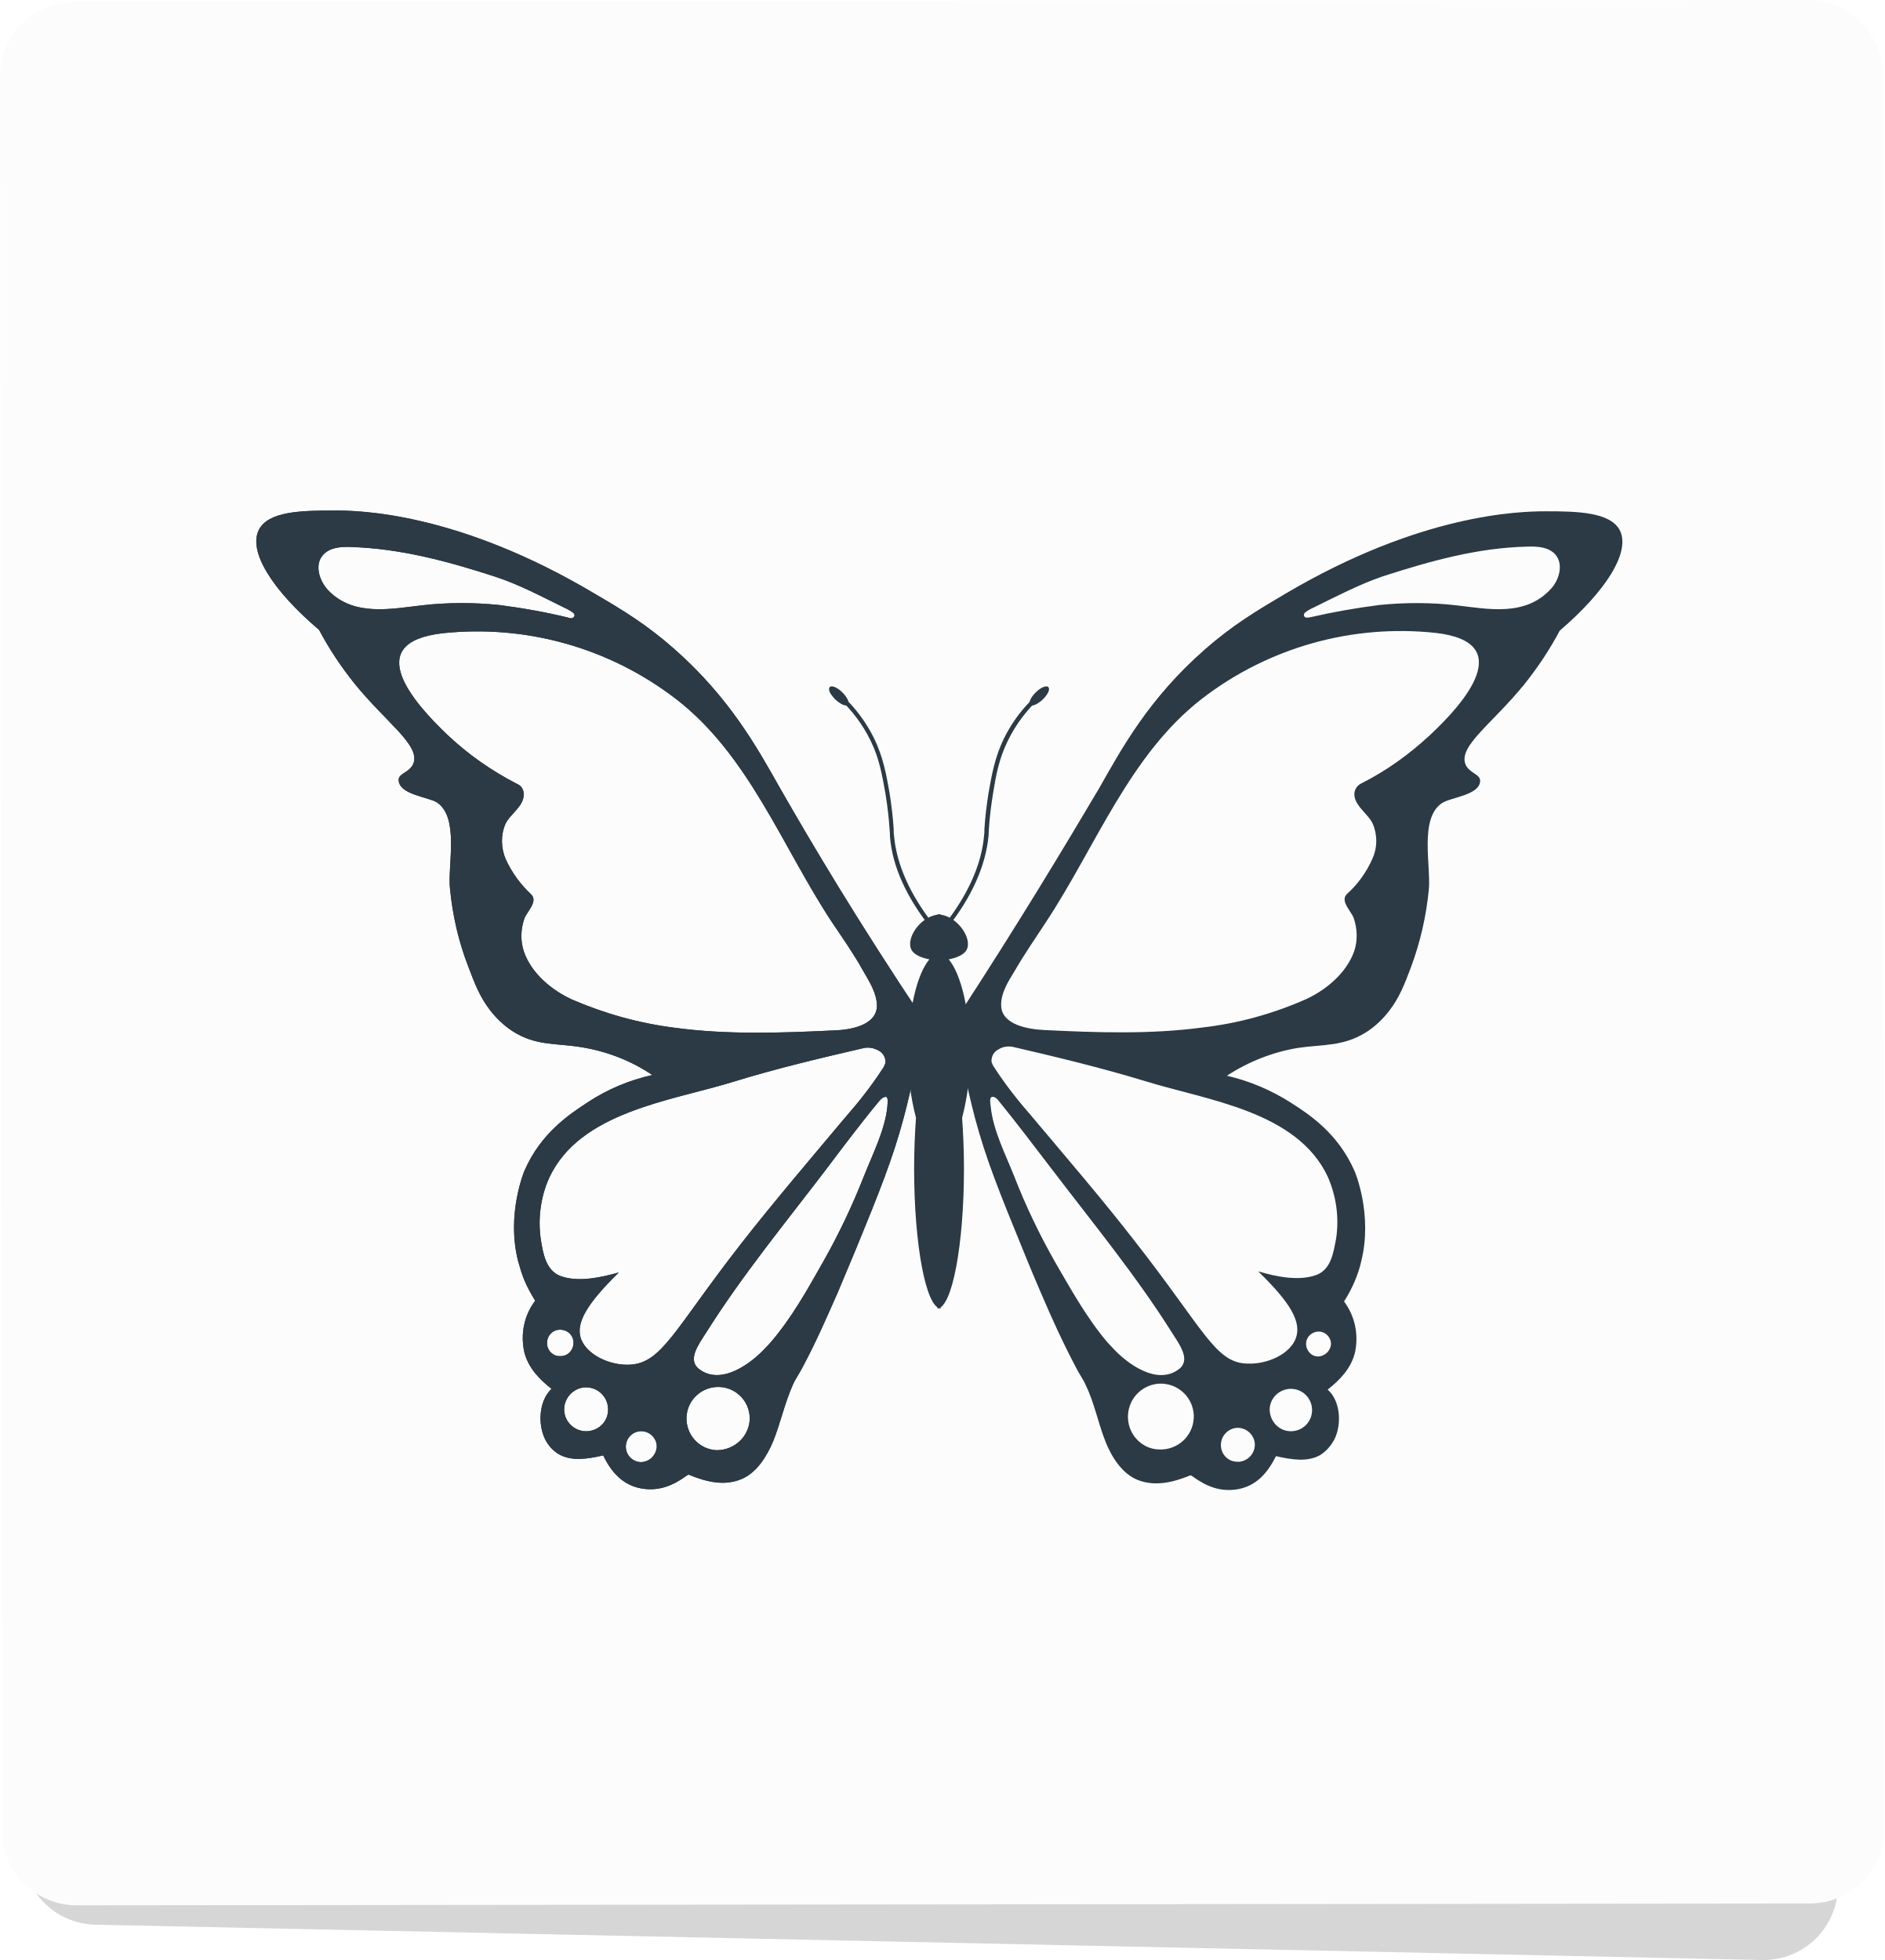
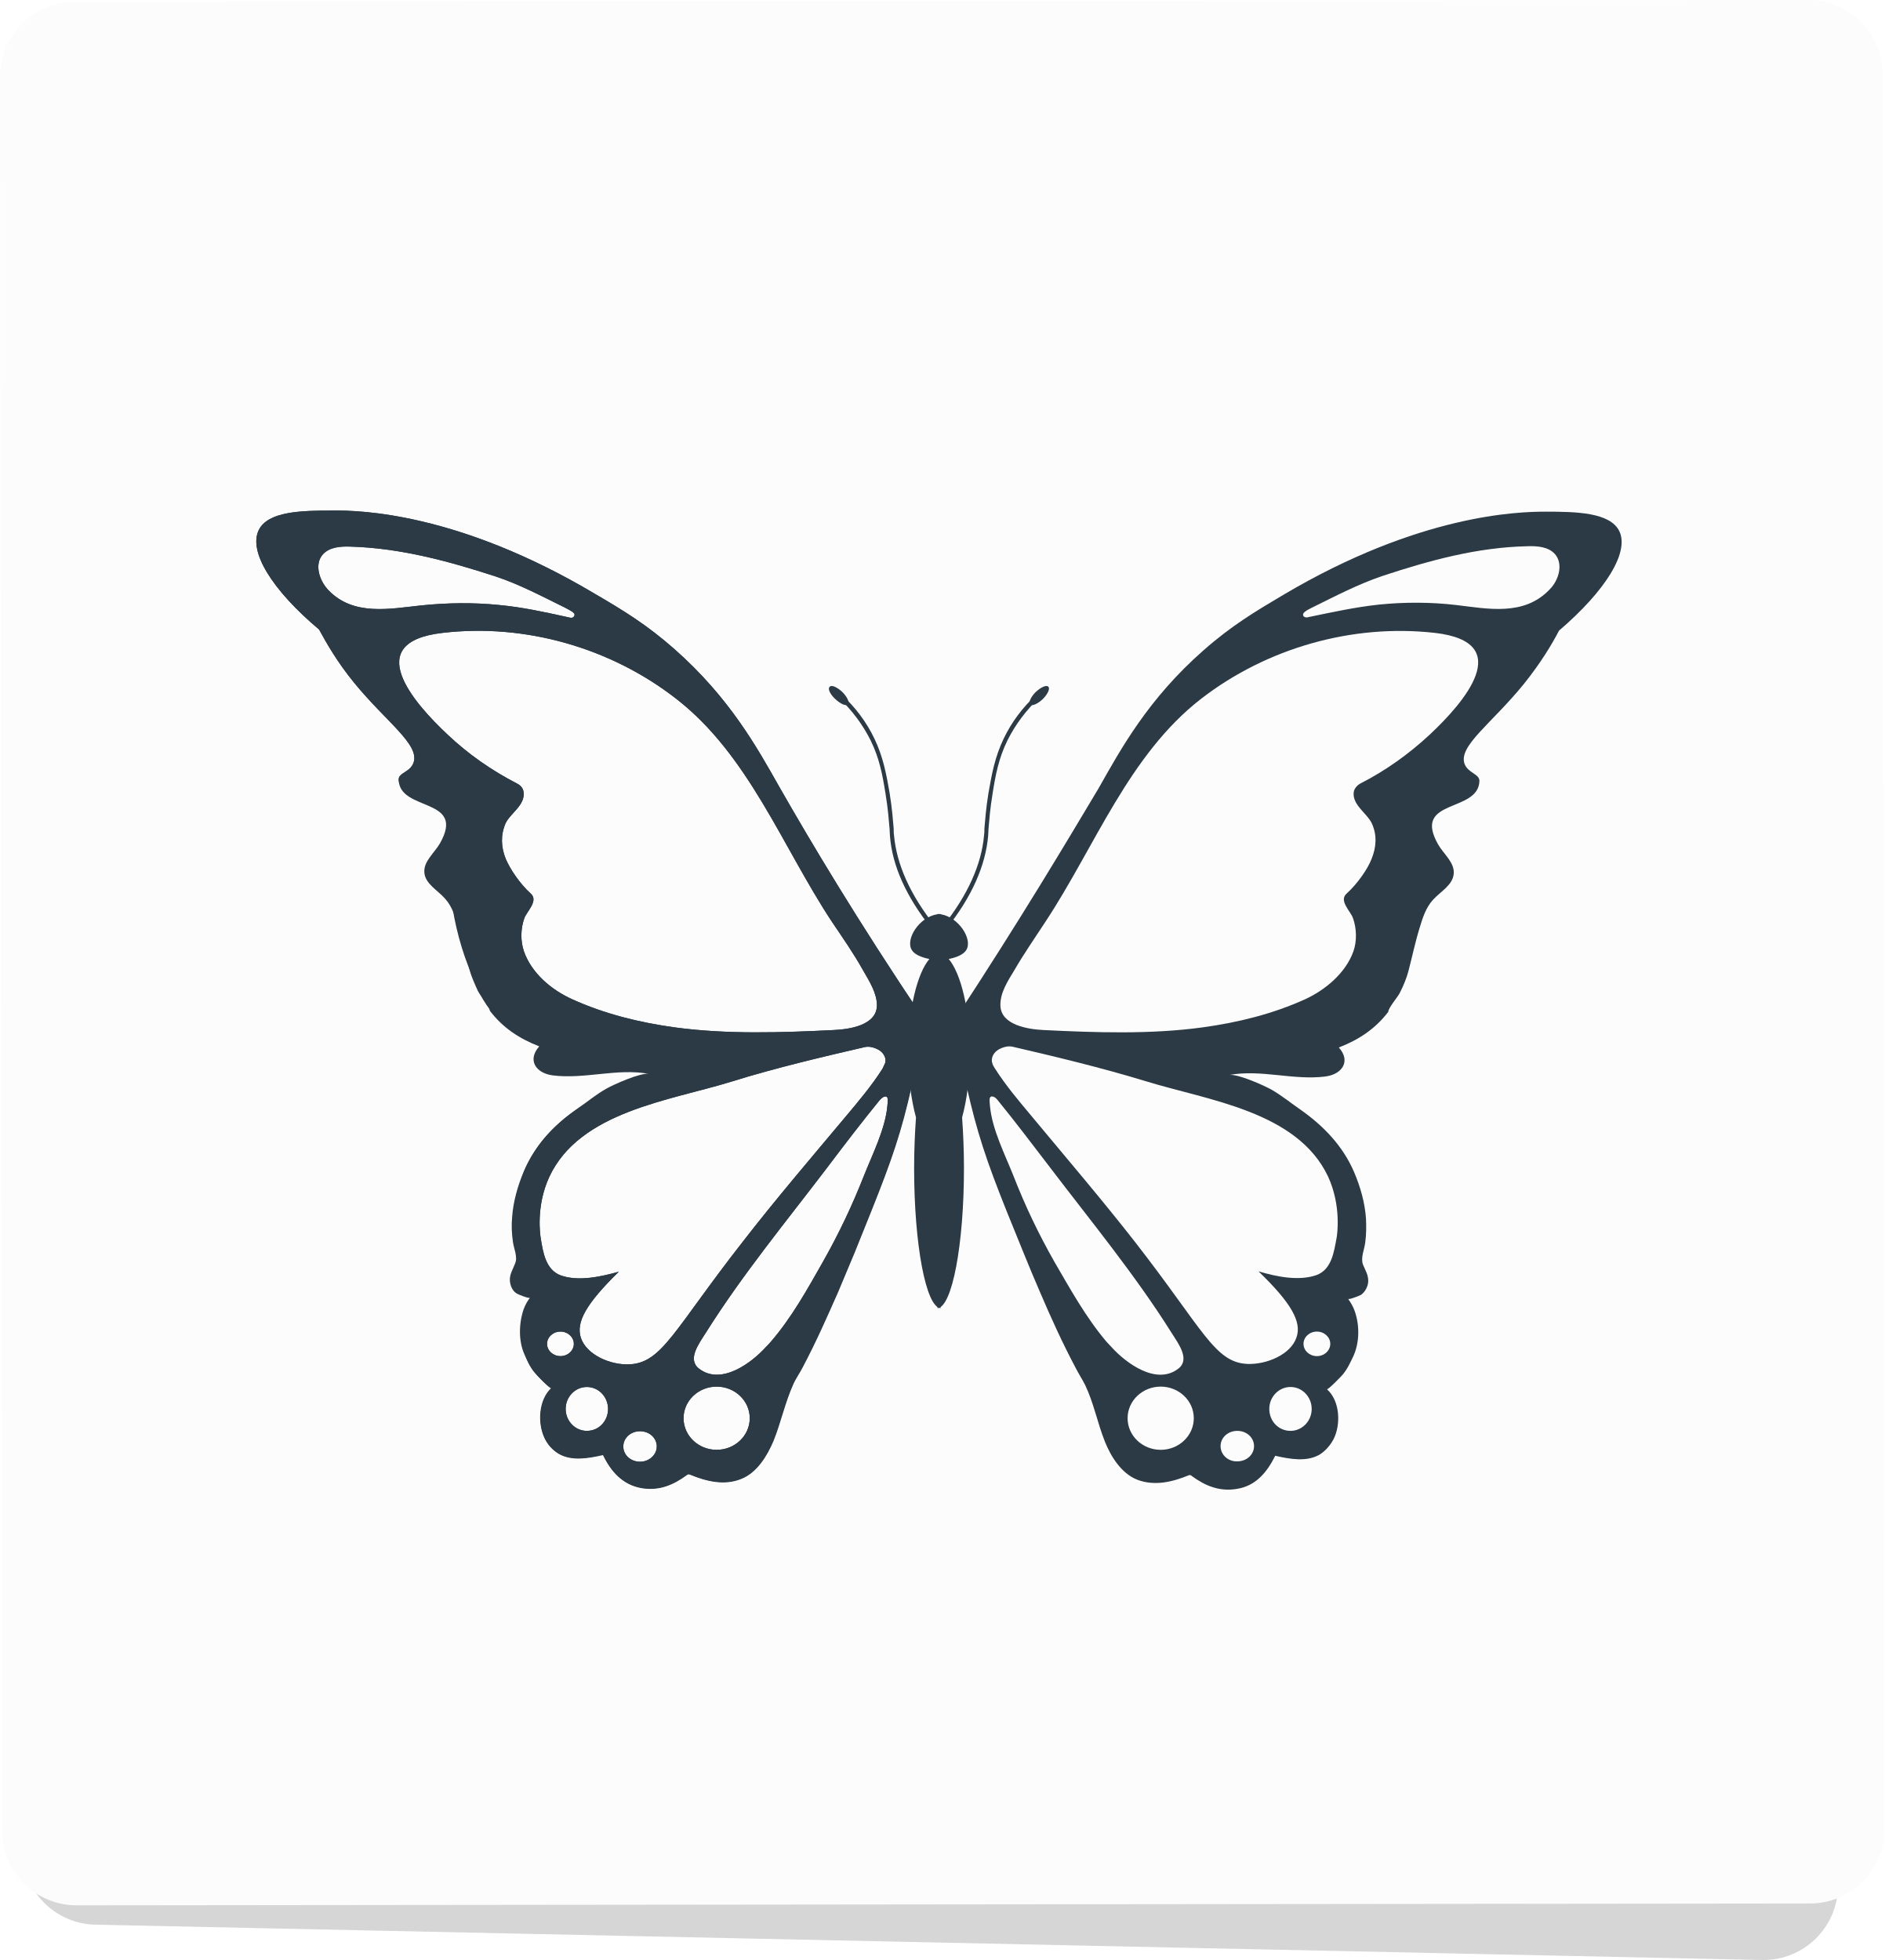
<svg xmlns="http://www.w3.org/2000/svg" version="1.1" id="Layer_1" x="0px" y="0px" viewBox="0 0 506.8 527.1" style="enable-background:new 0 0 506.8 527.1;" xml:space="preserve">
  <style type="text/css">
	.st0{fill:#D6D6D6;}
	.st1{fill:#FCFCFC;}
	.st2{fill:#2B3A45;}
</style>
-   <g id="Layer_2_00000046298401921342813910000012631100359573473419_">
-     <g id="Layer_1-2">
-       <path class="st0" d="M12.8,7.5c0.4,2.6-0.3,5.4-2.3,7.2c-3.6,3.2-6.8,6.8-10.3,10.1l5.9,473.1c0.1,10.8,8.8,19.5,19.6,19.7    l448.1,9.5c0.1,0,0.1,0,0.2,0c11,0.1,20.1-8.7,20.2-19.8l5.2-500.4L12.8,7.5z" />
-       <path class="st1" d="M20,0.5L486.2,0c11,0,20,8.9,20,20l0.5,471.9c0,11-8.9,20-20,20l-466.1,0.5c-11,0-20-8.9-20-20L0,20.5    C0,9.5,9,0.5,20,0.5z" />
-       <path class="st2" d="M244.9,255c0.6,1.8,3,2.6,5,3c-3.3,3.9-5.7,13.7-5.7,25.1c-0.1,5.9,0.6,11.8,2.1,17.5    c-0.3,4.2-0.5,8.9-0.5,13.7c0,20.6,3.2,37.3,7.1,37.6l3-61.8l-3-44.2C247.9,246,243.8,251.8,244.9,255z" />
-       <path class="st2" d="M250.4,249.7l0.9-0.7c-6.5-8.2-10.2-16.4-10.9-24.2c-0.1-0.6-0.1-1.2-0.1-1.9c-0.2-3.2-0.6-6.4-1.1-9.6    c-0.9-5.1-1.7-9.6-4.1-14.6c-2.2-4.5-5.2-8.5-8.8-11.8l-0.8,0.8c3.6,3.3,6.5,7.2,8.6,11.5c2.4,4.9,3.1,9.3,4,14.3    c0.5,3.1,0.9,6.3,1.1,9.5c0.1,0.7,0.1,1.4,0.1,1.9C239.9,232.9,243.7,241.3,250.4,249.7z" />
-       <path class="st2" d="M224.6,188.1c1.4,1.3,2.9,2,3.4,1.4s-0.2-2-1.5-3.3s-2.9-2-3.4-1.4S223.2,186.7,224.6,188.1z" />
-       <path class="st2" d="M209.6,211.7c-6.1-10.8-13.4-24-28.2-37.1c-7.6-6.7-13.9-10.5-21.6-15c-36.5-21.7-63-22.4-70.4-22.3    c-8.3,0-17.3,0.2-19.8,5.2c-2.9,5.8,3.6,16.2,16.2,26.9c2.7,5.1,5.9,9.9,9.5,14.4c8.6,10.6,17.6,16.5,15.9,21.4    c-0.9,2.6-4.1,2.7-4,4.6c0.1,3.9,7.9,4.5,10.3,6c6.1,4.1,2.8,17,3.5,23.2c0.7,7.2,2.3,14.2,4.9,20.9c1.7,4.5,3.1,8.2,5.9,11.8    c1.7,2.2,3.7,4.1,6,5.6c6.2,4,11.6,3.2,18.4,4.3c6.9,1.1,13.4,3.6,19.2,7.5c-6.2,1.4-12,3.8-17.3,7.3c-4.9,3.2-12.7,8.3-17.1,18.5    c0,0-4.9,11.6-1.7,24.2c0.5,1.8,1,3.5,1.7,5.2c0.8,1.9,1.8,3.7,2.9,5.5c-3,4-4,9-2.9,13.9c1.1,4.2,4,7.2,7.3,9.8    c-3.4,3.2-3.7,9.4-1.8,13.4c0.8,1.7,2.1,3.2,3.8,4.2c3.5,2,7.9,1.2,11.9,0.3c2.1,4.4,5.2,8,10.3,8.9c4.7,0.8,8.5-0.8,12.2-3.5    c0.1-0.1,0.3-0.2,0.4-0.2c0.2,0,0.3,0,0.4,0.1c4.4,1.8,9.2,3,13.8,1.1c4.2-1.7,6.9-6.2,8.6-10.2c2-5,3.1-10.3,5.3-15.2    c0.7-1.6,1.8-3.1,2.6-4.7c3.5-6.5,6.5-13.4,9.5-20.2c1.5-3.5,2.9-7,4.4-10.5c7-17,10.4-25.6,13.3-36.4c2.3-8.7,4.1-17.6,5.2-26.6    C230.3,247.2,218,226.4,209.6,211.7z M88.2,158.7c-2.4-2.6-3.7-6.9-1.3-9.5c1.8-2,4.8-2.2,7.4-2.1c13.4,0.4,26.3,3.9,38.9,8    c6.4,2.1,12.6,5.4,18.7,8.4c0.7,0.3,1.4,0.7,2.1,1.2c0.3,0.2,0.4,0.4,0.5,0.7c0,0.4-0.3,0.7-0.6,0.8c-0.4,0.1-0.7,0.1-1.1-0.1    c-6.1-1.5-12.4-2.6-18.6-3.4c-6.9-0.7-13.9-0.7-20.8,0.1C104.8,163.8,95,165.8,88.2,158.7z M153.8,268.8    c-5.4-2.5-10.8-6.9-12.9-12.8c-1-2.9-0.9-6.1,0.1-9c0.6-1.7,3.8-4.6,1.8-6.5c-2.9-2.7-5.2-5.9-6.8-9.4c-1.3-3-1.4-6.5-0.1-9.5    c1.2-2.7,5.3-4.9,4.9-8.4c-0.1-1.1-0.8-2-1.8-2.4c-6.8-3.5-13.1-7.9-18.6-13.1c-9.2-8.7-23.4-24.9-1.4-27.4    c22.4-2.4,44.9,3.9,62.8,17.7c19.6,15.1,28.5,39.7,41.9,60c2.9,4.3,5.9,8.6,8.4,13.1c1.6,2.8,3.7,6,3.7,9.4    c-0.1,5.4-7.5,6.5-11.5,6.6c-14.1,0.7-28.8,1.2-42.8-0.7C171.9,275.2,162.6,272.6,153.8,268.8z M147.1,361.4    c-0.1-2,1.3-3.7,3.3-3.8c2-0.1,3.7,1.3,3.8,3.3c0.1,2-1.3,3.7-3.3,3.8c-0.1,0-0.2,0-0.3,0C148.8,364.8,147.2,363.3,147.1,361.4z     M157.8,384.9c-3.3,0.1-6-2.5-6.1-5.7s2.5-6,5.7-6.1c3.3-0.1,6,2.5,6.1,5.7c0,0.1,0,0.1,0,0.2C163.6,382.2,161,384.8,157.8,384.9    C157.8,384.9,157.8,384.9,157.8,384.9L157.8,384.9z M172.1,393.2c-2.3-0.2-4-2.2-3.8-4.5s2.2-4,4.5-3.8c2.1,0.2,3.8,2,3.8,4.1    C176.5,391.4,174.5,393.3,172.1,393.2z M169.4,367c-5.3,0.3-11.6-2.6-13.2-7c-1.4-4.1,1.4-9.2,10.2-17.8c-4.7,1.3-10.8,2.7-15.6,1    c-4.1-1.5-4.8-6.3-5.4-10c-0.8-5.6,0-11.4,2.3-16.5c8.2-17.6,32.4-20.6,48.9-25.6c12.2-3.8,25.1-6.8,35.9-9.3    c1.3-0.2,2.6,0.1,3.7,0.7c1.2,0.6,1.9,1.8,1.9,3.1c0,0.2-0.1,0.3-0.1,0.5c-0.2,0.5-0.4,1-0.8,1.5c-3,4.6-6.4,8.9-10,13    c-9.3,11.1-18.8,22.2-27.8,33.7C181.3,357.5,178.1,366.5,169.4,367z M192.7,390c-4.7-0.2-8.3-4.2-8.1-8.9c0.2-4.7,4.2-8.3,8.9-8.1    c4.5,0.2,8.1,3.9,8.1,8.5C201.5,386.3,197.5,390,192.7,390L192.7,390z M238.6,297.6c-0.6,6.2-4,12.9-6.3,18.7    c-3.1,7.9-6.8,15.7-11,23.1c-4.2,7.4-8.4,15-14,21.5c-0.4,0.5-0.9,1-1.4,1.5c-3.9,4.3-12,10.3-17.9,5.8c-3.3-2.5-0.1-6.7,1.8-9.7    c9.8-15.6,21.6-29.9,32.7-44.5c4.6-6.1,9.1-12.1,14-18c0.7-0.8,1.3-1.1,1.8-1S238.7,296.4,238.6,297.6L238.6,297.6z" />
-       <path class="st2" d="M260.1,255c-0.6,1.8-3,2.6-5,3c3.3,3.9,5.7,13.7,5.7,25.1c0.1,5.9-0.6,11.8-2.1,17.5    c0.3,4.2,0.5,8.9,0.5,13.7c0,20.6-3.2,37.3-7.1,37.6l-3-61.8l3-44.2C257,246,261.2,251.8,260.1,255z" />
-       <path class="st2" d="M254.6,249.7l-0.9-0.7c6.5-8.2,10.2-16.4,10.9-24.2c0.1-0.6,0.1-1.2,0.1-1.9c0.2-3.2,0.6-6.4,1.1-9.6    c0.9-5.1,1.7-9.6,4.1-14.6c2.2-4.5,5.2-8.5,8.9-11.8l0.8,0.8c-3.6,3.3-6.5,7.2-8.6,11.5c-2.4,4.9-3.2,9.3-4,14.3    c-0.5,3.1-0.9,6.3-1.1,9.5c0,0.7-0.1,1.4-0.1,1.9C265,232.9,261.3,241.3,254.6,249.7z" />
-       <path class="st2" d="M280.4,188.1c-1.4,1.3-2.9,2-3.4,1.4s0.2-2,1.5-3.3s2.9-2,3.4-1.4S281.8,186.7,280.4,188.1z" />
-       <path class="st2" d="M257,274.2c1.1,9,2.9,17.8,5.2,26.6c2.9,10.8,6.3,19.3,13.3,36.4c1.4,3.5,2.9,7,4.4,10.5    c2.9,6.8,6,13.6,9.5,20.2c0.8,1.6,1.9,3.1,2.6,4.7c2.3,4.8,3.3,10.2,5.3,15.2c1.6,4,4.4,8.5,8.6,10.2c4.6,1.8,9.4,0.7,13.8-1.1    c0.1-0.1,0.3-0.1,0.5-0.1c0.2,0,0.3,0.1,0.4,0.2c3.7,2.7,7.5,4.3,12.2,3.5c5.1-0.9,8.1-4.5,10.3-8.9c4,0.9,8.4,1.7,11.9-0.3    c1.6-1,2.9-2.5,3.8-4.2c2-4,1.7-10.3-1.8-13.4c3.3-2.6,6.2-5.6,7.3-9.8c1.1-4.8,0.1-9.9-2.9-13.9c1.1-1.7,2.1-3.6,2.9-5.5    c0.7-1.7,1.3-3.4,1.7-5.2c3.2-12.7-1.7-24.2-1.7-24.2c-4.4-10.2-12.1-15.3-17.1-18.5c-5.3-3.4-11.2-5.9-17.3-7.3    c5.8-3.8,12.4-6.4,19.2-7.5c6.8-1,12.1-0.3,18.4-4.3c2.3-1.5,4.3-3.4,6-5.6c2.8-3.6,4.2-7.3,5.9-11.8c2.5-6.7,4.1-13.7,4.8-20.9    c0.6-6.3-2.6-19.1,3.5-23.2c2.3-1.6,10.2-2.1,10.3-6c0-1.9-3.1-2.1-4-4.6c-1.7-4.9,7.3-10.8,15.9-21.4c3.6-4.5,6.8-9.3,9.5-14.4    c12.5-10.7,19-21.1,16.2-26.9c-2.5-5-11.5-5.2-19.8-5.2c-7.5,0-33.9,0.7-70.4,22.3c-7.6,4.5-14,8.3-21.6,15    c-14.8,13-22.1,26.3-28.2,37.1C287,226.4,274.6,247.2,257,274.2z M391.7,162.8c-6.9-0.8-13.9-0.8-20.8-0.1    c-6.3,0.8-12.5,1.9-18.6,3.3c-0.4,0.1-0.7,0.1-1.1,0.1c-0.4-0.1-0.6-0.4-0.6-0.8c0.1-0.3,0.2-0.5,0.5-0.7c0.7-0.5,1.4-0.9,2.1-1.2    c6.1-3,12.2-6.2,18.6-8.4c12.7-4.1,25.5-7.7,38.9-8c2.7-0.1,5.7,0.1,7.5,2.1c2.3,2.6,1.1,7-1.4,9.5    C410,165.8,400.2,163.8,391.7,162.8z M323.5,276.3c-14,1.9-28.7,1.4-42.8,0.7c-4-0.2-11.4-1.3-11.5-6.6c-0.1-3.4,2-6.6,3.7-9.4    c2.6-4.5,5.6-8.8,8.4-13.1c13.4-20.3,22.4-44.9,41.9-60c17.9-13.8,40.4-20.1,62.8-17.7c22,2.5,7.8,18.8-1.4,27.4    c-5.6,5.2-11.8,9.7-18.6,13.1c-1,0.5-1.6,1.4-1.8,2.4c-0.4,3.4,3.7,5.7,4.9,8.4c1.3,3,1.3,6.5-0.1,9.5c-1.6,3.6-3.9,6.8-6.8,9.4    c-2,1.9,1.2,4.7,1.8,6.5c1,2.9,1.1,6.1,0.1,9c-2.1,5.8-7.5,10.3-12.9,12.8C342.4,272.6,333,275.2,323.5,276.3z M354.3,364.8    c-1.8-0.1-3.2-1.7-3.1-3.6c0.1-1.8,1.7-3.2,3.6-3.1c1.7,0.1,3.1,1.6,3.1,3.3C357.8,363.3,356.2,364.8,354.3,364.8z M341.4,379    c0.1-3.2,2.8-5.6,5.9-5.5c3.2,0.1,5.6,2.8,5.5,5.9c-0.1,3.1-2.6,5.5-5.7,5.5C343.9,384.9,341.4,382.2,341.4,379    C341.4,379,341.4,379,341.4,379z M328.3,389c-0.2-2.5,1.6-4.7,4.1-5c2.5-0.2,4.7,1.6,5,4.1c0.2,2.5-1.6,4.7-4.1,5    c-0.1,0-0.3,0-0.4,0C330.5,393.2,328.5,391.4,328.3,389z M305.3,334c-8.9-11.5-18.4-22.5-27.8-33.7c-3.6-4.1-7-8.4-10-13    c-0.3-0.4-0.6-0.9-0.8-1.5c-0.1-0.2-0.1-0.3-0.1-0.5c0-1.3,0.7-2.5,1.9-3.1c1.1-0.7,2.4-0.9,3.7-0.7c10.8,2.5,23.8,5.6,35.9,9.3    c16.5,5.1,40.6,8,48.9,25.6c2.3,5.2,3.1,10.9,2.3,16.5c-0.7,3.7-1.3,8.5-5.4,10c-4.8,1.7-10.9,0.4-15.6-1    c8.8,8.5,11.6,13.6,10.2,17.8c-1.5,4.5-7.9,7.3-13.2,7C326.8,366.5,323.7,357.5,305.3,334L305.3,334z M303.3,381.4    c-0.2-4.9,3.5-9,8.4-9.3c4.9-0.2,9,3.5,9.3,8.4c0.2,4.9-3.5,9-8.4,9.3c-0.1,0-0.3,0-0.4,0C307.5,390,303.5,386.2,303.3,381.4    L303.3,381.4z M266.7,295c0.5-0.1,1.1,0.1,1.8,1c4.8,5.9,9.4,12,14,18c11.1,14.6,22.9,28.9,32.7,44.5c1.9,3,5.1,7.2,1.8,9.7    c-5.9,4.5-14-1.5-17.9-5.8c-0.5-0.5-0.9-1-1.4-1.5c-5.5-6.5-9.7-14.1-14-21.5c-4.2-7.4-7.9-15.1-11-23.1    c-2.3-5.8-5.7-12.4-6.3-18.7C266.2,296.4,266.1,295.1,266.7,295z" />
-       <path class="st2" d="M209.6,211.7c-6.1-10.8-13.4-24-28.2-37.1c-7.6-6.7-13.9-10.5-21.6-15c-36.5-21.7-63-22.4-70.4-22.3    c-8.3,0-17.3,0.2-19.8,5.2c-2.9,5.8,3.6,16.2,16.2,26.9c2.7,5.1,5.9,9.9,9.5,14.4c8.6,10.6,17.6,16.5,15.9,21.4    c-0.9,2.6-4.1,2.7-4,4.6c0.1,3.9,7.9,4.5,10.3,6c6.1,4.1,2.8,17,3.5,23.2c0.7,7.2,2.3,14.2,4.9,20.9c1.7,4.5,3.1,8.2,5.9,11.8    c1.7,2.2,3.7,4.1,6,5.6c6.2,4,11.6,3.2,18.4,4.3c6.9,1.1,13.4,3.6,19.2,7.5c-6.2,1.4-12,3.8-17.3,7.3c-4.9,3.2-12.7,8.3-17.1,18.5    c0,0-4.9,11.6-1.7,24.2c0.5,1.8,1,3.5,1.7,5.2c0.8,1.9,1.8,3.7,2.9,5.5c-3,4-4,9-2.9,13.9c1.1,4.2,4,7.2,7.3,9.8    c-3.4,3.2-3.7,9.4-1.8,13.4c0.8,1.7,2.1,3.2,3.8,4.2c3.5,2,7.9,1.2,11.9,0.3c2.1,4.4,5.2,8,10.3,8.9c4.7,0.8,8.5-0.8,12.2-3.5    c0.1-0.1,0.3-0.2,0.4-0.2c0.2,0,0.3,0,0.4,0.1c4.4,1.8,9.2,3,13.8,1.1c4.2-1.7,6.9-6.2,8.6-10.2c2-5,3.1-10.3,5.3-15.2    c0.7-1.6,1.8-3.1,2.6-4.7c3.5-6.5,6.5-13.4,9.5-20.2c1.5-3.5,2.9-7,4.4-10.5c7-17,10.4-25.6,13.3-36.4c2.3-8.7,4.1-17.6,5.2-26.6    C230.3,247.2,218,226.4,209.6,211.7z M88.2,158.7c-2.4-2.6-3.7-6.9-1.3-9.5c1.8-2,4.8-2.2,7.4-2.1c13.4,0.4,26.3,3.9,38.9,8    c6.4,2.1,12.6,5.4,18.7,8.4c0.7,0.3,1.4,0.7,2.1,1.2c0.3,0.2,0.4,0.4,0.5,0.7c0,0.4-0.3,0.7-0.6,0.8c-0.4,0.1-0.7,0.1-1.1-0.1    c-6.1-1.5-12.4-2.6-18.6-3.4c-6.9-0.7-13.9-0.7-20.8,0.1C104.8,163.8,95,165.8,88.2,158.7z M153.8,268.8    c-5.4-2.5-10.8-6.9-12.9-12.8c-1-2.9-0.9-6.1,0.1-9c0.6-1.7,3.8-4.6,1.8-6.5c-2.9-2.7-5.2-5.9-6.8-9.4c-1.3-3-1.4-6.5-0.1-9.5    c1.2-2.7,5.3-4.9,4.9-8.4c-0.1-1.1-0.8-2-1.8-2.4c-6.8-3.5-13.1-7.9-18.6-13.1c-9.2-8.7-23.4-24.9-1.4-27.4    c22.4-2.4,44.9,3.9,62.8,17.7c19.6,15.1,28.5,39.7,41.9,60c2.9,4.3,5.9,8.6,8.4,13.1c1.6,2.8,3.7,6,3.7,9.4    c-0.1,5.4-7.5,6.5-11.5,6.6c-14.1,0.7-28.8,1.2-42.8-0.7C171.9,275.2,162.6,272.6,153.8,268.8z M147.1,361.4    c-0.1-2,1.3-3.7,3.3-3.8c2-0.1,3.7,1.3,3.8,3.3c0.1,2-1.3,3.7-3.3,3.8c-0.1,0-0.2,0-0.3,0C148.8,364.8,147.2,363.3,147.1,361.4z     M157.8,384.9c-3.3,0.1-6-2.5-6.1-5.7s2.5-6,5.7-6.1c3.3-0.1,6,2.5,6.1,5.7c0,0.1,0,0.1,0,0.2C163.6,382.2,161,384.8,157.8,384.9    C157.8,384.9,157.8,384.9,157.8,384.9L157.8,384.9z M172.1,393.2c-2.3-0.2-4-2.2-3.8-4.5s2.2-4,4.5-3.8c2.1,0.2,3.8,2,3.8,4.1    C176.5,391.4,174.5,393.3,172.1,393.2z M169.4,367c-5.3,0.3-11.6-2.6-13.2-7c-1.4-4.1,1.4-9.2,10.2-17.8c-4.7,1.3-10.8,2.7-15.6,1    c-4.1-1.5-4.8-6.3-5.4-10c-0.8-5.6,0-11.4,2.3-16.5c8.2-17.6,32.4-20.6,48.9-25.6c12.2-3.8,25.1-6.8,35.9-9.3    c1.3-0.2,2.6,0.1,3.7,0.7c1.2,0.6,1.9,1.8,1.9,3.1c0,0.2-0.1,0.3-0.1,0.5c-0.2,0.5-0.4,1-0.8,1.5c-3,4.6-6.4,8.9-10,13    c-9.3,11.1-18.8,22.2-27.8,33.7C181.3,357.5,178.1,366.5,169.4,367z M192.7,390c-4.7-0.2-8.3-4.2-8.1-8.9c0.2-4.7,4.2-8.3,8.9-8.1    c4.5,0.2,8.1,3.9,8.1,8.5C201.5,386.3,197.5,390,192.7,390L192.7,390z M238.6,297.6c-0.6,6.2-4,12.9-6.3,18.7    c-3.1,7.9-6.8,15.7-11,23.1c-4.2,7.4-8.4,15-14,21.5c-0.4,0.5-0.9,1-1.4,1.5c-3.9,4.3-12,10.3-17.9,5.8c-3.3-2.5-0.1-6.7,1.8-9.7    c9.8-15.6,21.6-29.9,32.7-44.5c4.6-6.1,9.1-12.1,14-18c0.7-0.8,1.3-1.1,1.8-1S238.7,296.4,238.6,297.6L238.6,297.6z" />
+   <g id="Layer_1-2">
+     <path class="st0" d="M12.8,7.5c0.4,2.6-0.3,5.4-2.3,7.2c-3.6,3.2-6.8,6.8-10.3,10.1l5.9,473.1c0.1,10.8,8.8,19.5,19.6,19.7   l448.1,9.5c0.1,0,0.1,0,0.2,0c11,0.1,20.1-8.7,20.2-19.8l5.2-500.4L12.8,7.5z" />
+     <path class="st1" d="M20,0.5L486.2,0c11,0,20,8.9,20,20l0.5,471.9c0,11-8.9,20-20,20l-466.1,0.5c-11,0-20-8.9-20-20L0,20.5   C0,9.5,9,0.5,20,0.5z" />
+   </g>
+   <g>
+     <g>
+       <g>
+         <g>
+           <path class="st2" d="M244.9,254.9c0.6,1.8,3,2.6,5,3c-3.3,3.9-5.7,13.7-5.7,25.1c0,6.7,0.8,12.8,2.1,17.5      c-0.3,4.2-0.5,8.9-0.5,13.7c0,20.6,3.2,37.3,7.1,37.6l3-61.8l-3-44.2C247.9,245.9,243.8,251.7,244.9,254.9z" />
+         </g>
+         <g>
+           <g>
+             <path class="st2" d="M250.4,249.6l0.9-0.7c-6.5-8.2-10.2-16.4-10.9-24.2c-0.1-0.6-0.1-1.2-0.1-1.9c-0.2-2.2-0.4-5.3-1.1-9.6       c-0.9-5.1-1.7-9.6-4.1-14.6c-2.1-4.4-5.1-8.4-8.8-11.8l-0.8,0.8c3.6,3.4,6.5,7.3,8.6,11.5c2.4,4.9,3.2,9.3,4,14.3       c0.7,4.2,0.9,7.3,1.1,9.5c0,0.7,0.1,1.4,0.1,1.9C239.9,232.8,243.7,241.2,250.4,249.6z" />
+           </g>
+           <path class="st2" d="M224.6,188c1.4,1.3,2.9,2,3.4,1.4c0.5-0.5-0.2-2-1.5-3.3c-1.4-1.3-2.9-2-3.4-1.4      C222.5,185.2,223.2,186.7,224.6,188z" />
+         </g>
+       </g>
+       <path class="st2" d="M209.6,211.7c-6.1-10.8-13.4-24-28.2-37.1c-7.6-6.7-13.9-10.5-21.6-15c-36.5-21.7-63-22.4-70.4-22.3    c-8.3,0-17.3,0.2-19.8,5.2c-2.9,5.8,3.6,16.2,16.2,26.8c1.9,3.5,4.9,8.8,9.5,14.4c8.6,10.5,17.6,16.5,15.9,21.4    c-0.9,2.6-4.1,2.7-4,4.6c0.1,3.9,7.9,4.5,10.3,6c6.1,4.1,2.9,17,3.5,23.2c0.7,7.1,2.3,14.2,4.9,20.9c1.7,4.5,3.1,8.2,5.9,11.8    c1.9,2.4,3.9,4.2,6,5.6c6.2,4,11.6,3.3,18.4,4.3c4.7,0.7,11.4,2.5,19.2,7.5c-4.1,0.9-10.5,2.9-17.3,7.3    c-4.9,3.2-12.7,8.3-17.1,18.5c0,0-4.9,11.6-1.7,24.2c0.7,2.7,1.7,5.2,1.7,5.2c1,2.3,2,4.1,2.9,5.5c-0.5,0.7-4.8,6.5-2.9,13.9    c1.1,4.2,4,7.2,7.3,9.8c-3.4,3.2-3.7,9.4-1.8,13.4c0.8,1.7,2.1,3.2,3.8,4.2c3.5,2,7.9,1.2,11.9,0.3c2.1,4.4,5.2,8,10.3,8.9    c4.7,0.8,8.5-0.8,12.2-3.5c0.1-0.1,0.3-0.2,0.4-0.2c0.2,0,0.3,0,0.5,0.1c4.4,1.8,9.2,3,13.8,1.1c4.2-1.7,6.9-6.2,8.6-10.2    c2-5,3.1-10.3,5.3-15.2c0.7-1.6,1.8-3.1,2.6-4.7c3.5-6.6,6.5-13.4,9.5-20.2c1.5-3.5,2.9-7,4.4-10.5c6.9-17.1,10.4-25.6,13.3-36.4    c2.9-10.8,4.4-20.1,5.2-26.6C230.3,247.1,218,226.4,209.6,211.7z M88.2,158.6c-2.4-2.6-3.7-6.9-1.4-9.5c1.8-2,4.8-2.2,7.5-2.1    c13.4,0.4,26.3,3.9,38.9,8c6.4,2.1,12.6,5.4,18.7,8.4c0.7,0.4,1.4,0.7,2.1,1.2c0.2,0.2,0.5,0.4,0.5,0.7c0,0.4-0.3,0.7-0.6,0.8    c-0.4,0.1-0.7,0-1.1-0.1c-6.4-1.4-12.2-2.7-18.6-3.3c-6.9-0.7-13.9-0.6-20.8,0.1C104.8,163.7,95,165.8,88.2,158.6z M153.8,268.7    c-5.5-2.5-10.8-6.9-12.9-12.8c-1-2.9-0.9-6.2,0.1-9c0.6-1.7,3.8-4.6,1.8-6.5c-3.1-2.8-5.7-6.8-6.8-9.4c-1.3-3.2-1.4-6.4-0.1-9.5    c1.2-2.7,5.3-4.9,4.9-8.4c-0.1-1.1-0.8-1.9-1.8-2.4c-6.8-3.5-13.1-7.9-18.6-13.1c-9.2-8.6-23.4-24.9-1.4-27.4    c22.2-2.6,45.2,4,62.8,17.7c19.5,15.1,28.5,39.7,41.9,60c2.9,4.3,5.9,8.6,8.4,13.1c1.6,2.8,3.7,6,3.7,9.4    c-0.1,5.4-7.5,6.4-11.5,6.6c-14.1,0.7-28.8,1.2-42.8-0.7C172,275,162.6,272.7,153.8,268.7z M147.1,361.4c0-1.8,1.6-3.3,3.6-3.3    c2,0,3.6,1.5,3.6,3.3c0,1.8-1.6,3.3-3.6,3.3C148.7,364.7,147.1,363.2,147.1,361.4z M157.8,384.8c-3.2,0-5.7-2.7-5.7-5.9    c0-3.3,2.6-5.9,5.7-5.9c3.2,0,5.7,2.7,5.7,5.9C163.5,382.2,161,384.8,157.8,384.8z M172.1,393.1c-2.5,0-4.5-1.8-4.5-4.1    c0-2.3,2-4.1,4.5-4.1c2.5,0,4.5,1.8,4.5,4.1C176.6,391.2,174.6,393.1,172.1,393.1z M169.4,366.9c-5.3,0.3-11.7-2.6-13.2-7.1    c-1.4-4.2,1.4-9.2,10.2-17.8c-4.7,1.3-10.8,2.7-15.6,1c-4.1-1.5-4.8-6.3-5.4-10c-0.1-0.6-1.4-8.5,2.3-16.5    c8.2-17.6,32.4-20.5,48.9-25.6c12.2-3.8,25.1-6.8,35.9-9.3c1.2-0.3,2.6,0.1,3.7,0.7s2,1.8,1.9,3.1c0,0.2-0.1,0.3-0.1,0.5    c-0.2,0.5-0.5,1-0.7,1.5c-3,4.7-6.4,8.7-10,13c-9.3,11.1-18.8,22.2-27.7,33.7C181.3,357.5,178.1,366.4,169.4,366.9z M192.7,389.9    c-4.9,0-8.9-3.8-8.9-8.5c0-4.7,4-8.5,8.9-8.5s8.9,3.8,8.9,8.5C201.6,386.1,197.6,389.9,192.7,389.9z M238.6,297.5    c-0.6,6.2-4,12.9-6.3,18.7c-3.2,8.1-6.7,15.5-11,23.1c-4.2,7.4-8.4,15-14,21.5c-0.4,0.5-0.9,1-1.4,1.5c-3.9,4.3-12,10.3-17.9,5.8    c-3.3-2.5-0.1-6.7,1.8-9.7c9.8-15.6,21.6-29.9,32.7-44.5c4.6-6.1,9.2-12.1,14-18c0.7-0.8,1.3-1.1,1.8-1    C238.9,295.1,238.7,296.3,238.6,297.5z" />
    </g>
+     <g>
+       <g>
+         <g>
+           <path class="st2" d="M260.1,254.9c-0.6,1.8-3,2.6-5,3c3.3,3.9,5.7,13.7,5.7,25.1c0,6.7-0.8,12.8-2.1,17.5      c0.3,4.2,0.5,8.9,0.5,13.7c0,20.6-3.2,37.3-7.1,37.6l-3-61.8l3-44.2C257,245.9,261.2,251.7,260.1,254.9z" />
+         </g>
+         <g>
+           <g>
+             <path class="st2" d="M254.6,249.6l-0.9-0.7c6.5-8.2,10.2-16.4,10.9-24.2c0.1-0.6,0.1-1.2,0.1-1.9c0.2-2.2,0.4-5.3,1.1-9.6       c0.9-5.1,1.7-9.6,4.1-14.6c2.1-4.4,5.1-8.4,8.8-11.8l0.8,0.8c-3.6,3.4-6.5,7.3-8.6,11.5c-2.4,4.9-3.2,9.3-4,14.3       c-0.7,4.2-0.9,7.3-1.1,9.5c0,0.7-0.1,1.4-0.1,1.9C265,232.8,261.3,241.2,254.6,249.6z" />
+           </g>
+           <path class="st2" d="M280.4,188c-1.4,1.3-2.9,2-3.4,1.4c-0.5-0.5,0.2-2,1.5-3.3c1.4-1.3,2.9-2,3.4-1.4      C282.4,185.2,281.7,186.7,280.4,188z" />
+         </g>
+       </g>
+       <path class="st2" d="M256.8,274.1c0.8,6.5,2.3,15.7,5.2,26.6c2.9,10.8,6.3,19.3,13.3,36.4c1.4,3.5,2.9,7,4.4,10.5    c2.9,6.8,6,13.6,9.5,20.2c0.8,1.6,1.8,3.1,2.6,4.7c2.3,4.8,3.3,10.2,5.3,15.2c1.6,4,4.4,8.5,8.6,10.2c4.6,1.8,9.4,0.7,13.8-1.1    c0.1-0.1,0.3-0.1,0.5-0.1c0.2,0,0.3,0.1,0.4,0.2c3.7,2.7,7.5,4.3,12.2,3.5c5.1-0.8,8.1-4.5,10.3-8.9c4,0.9,8.4,1.7,11.9-0.3    c1.6-1,2.9-2.5,3.8-4.2c2-4,1.7-10.3-1.8-13.4c0.3,0.2,4-3.6,4.3-4c1.3-1.6,2-3.2,2.9-5.1c1.6-3.7,1.6-8.3,0.2-12.1    c-0.4-1.1-1-2.1-1.7-3.1c0.2,0.3,3.2-0.9,3.5-1.1c1.1-0.8,1.8-2.2,1.9-3.5c0.1-1.8-0.8-3.1-1.4-4.6c-0.7-1.9,0.4-4.1,0.6-6    c0.3-2.1,0.3-4.3,0.2-6.4c-0.3-4.3-1.5-8.5-3.2-12.5c-3-7-8.2-12.4-14.3-16.7c-2.6-1.8-5.2-3.9-7.8-5.4c-2.1-1.2-9.3-4.4-11.5-4    c8.5-1.6,17.3,1.5,25.9,0.4c4.5-0.6,6.9-4.1,3.6-7.8c5.4-2.1,9.8-5,13.3-9.6c0-1.1,2.7-4.1,3.2-5.3c0.9-1.8,1.7-3.7,2.2-5.6    c1-3.8,1.8-7.7,3-11.6c0.8-2.7,1.7-5.5,3.6-7.6c2.1-2.3,5.4-4,5.6-7.1c0.2-3-2.7-5.2-4.2-7.8c-7.1-12.5,10.9-8.4,11.1-17.1    c0-1.9-3.1-2.1-4-4.6c-1.7-4.8,7.3-10.8,15.9-21.4c4.6-5.7,7.7-10.9,9.5-14.4c12.5-10.7,19-21.1,16.2-26.8    c-2.5-5-11.5-5.2-19.8-5.2c-7.4,0-33.9,0.7-70.4,22.3c-7.6,4.5-14,8.3-21.6,15c-14.8,13-22.1,26.3-28.2,37.1    C286.8,226.4,274.5,247.1,256.8,274.1z M391.5,162.7c-6.9-0.8-13.9-0.8-20.8-0.1c-6.4,0.7-12.3,2-18.6,3.3    c-0.4,0.1-0.7,0.2-1.1,0.1c-0.4-0.1-0.7-0.4-0.6-0.8c0-0.3,0.3-0.5,0.5-0.7c0.6-0.5,1.4-0.8,2.1-1.2c6.1-3,12.2-6.2,18.7-8.4    c12.7-4.2,25.5-7.7,38.9-8c2.7-0.1,5.7,0.1,7.5,2.1c2.3,2.6,1.1,7-1.4,9.5C409.8,165.8,400,163.7,391.5,162.7z M323.3,276.3    c-14,1.9-28.7,1.4-42.8,0.7c-4-0.2-11.4-1.3-11.5-6.6c-0.1-3.4,2-6.6,3.7-9.4c2.6-4.5,5.6-8.8,8.4-13.1    c13.4-20.3,22.4-44.9,41.9-60c17.6-13.6,40.6-20.2,62.8-17.7c22,2.5,7.8,18.8-1.4,27.4c-5.6,5.2-11.9,9.7-18.6,13.1    c-0.9,0.5-1.7,1.4-1.8,2.4c-0.4,3.4,3.7,5.7,4.9,8.4c1.4,3.1,1.2,6.3-0.1,9.5c-1,2.6-3.7,6.6-6.8,9.4c-2,1.9,1.2,4.7,1.8,6.5    c1,2.8,1.1,6.2,0.1,9c-2.1,5.8-7.5,10.3-12.9,12.8C342.2,272.7,332.8,275,323.3,276.3z M354.1,364.7c-2,0-3.6-1.5-3.6-3.3    c0-1.8,1.6-3.3,3.6-3.3c2,0,3.6,1.5,3.6,3.3C357.7,363.2,356.1,364.7,354.1,364.7z M341.3,378.9c0-3.3,2.6-5.9,5.7-5.9    c3.2,0,5.7,2.7,5.7,5.9c0,3.3-2.6,5.9-5.7,5.9C343.8,384.8,341.3,382.2,341.3,378.9z M328.2,388.9c0-2.3,2-4.1,4.5-4.1    c2.5,0,4.5,1.8,4.5,4.1c0,2.3-2,4.1-4.5,4.1C330.2,393.1,328.2,391.2,328.2,388.9z M305.2,334c-8.9-11.4-18.4-22.5-27.7-33.7    c-3.6-4.3-7-8.3-10-13c-0.3-0.5-0.6-0.9-0.7-1.5c-0.1-0.2-0.1-0.3-0.1-0.5c-0.1-1.3,0.8-2.5,1.9-3.1s2.5-1,3.7-0.7    c10.8,2.5,23.8,5.6,35.9,9.3c16.5,5.1,40.6,8,48.9,25.6c3.7,8,2.4,16,2.3,16.5c-0.7,3.7-1.3,8.5-5.4,10c-4.8,1.7-10.9,0.4-15.6-1    c8.8,8.5,11.7,13.6,10.2,17.8c-1.5,4.5-7.9,7.3-13.2,7.1C326.6,366.4,323.5,357.5,305.2,334z M303.2,381.4c0-4.7,4-8.5,8.9-8.5    s8.9,3.8,8.9,8.5c0,4.7-4,8.5-8.9,8.5S303.2,386.1,303.2,381.4z M266.5,294.9c0.5-0.1,1.1,0.1,1.8,1c4.8,5.9,9.4,12,14,18    c11.1,14.6,22.9,28.9,32.7,44.5c1.9,3,5.1,7.2,1.8,9.7c-5.9,4.5-14-1.5-17.9-5.8c-0.5-0.5-0.9-1-1.4-1.5    c-5.5-6.5-9.7-14.1-14-21.5c-4.3-7.6-7.8-14.9-11-23.1c-2.3-5.8-5.7-12.4-6.3-18.7C266.1,296.3,265.9,295.1,266.5,294.9z" />
+     </g>
+     <path class="st2" d="M209.6,211.7c-6.1-10.8-13.4-24-28.2-37.1c-7.6-6.7-13.9-10.5-21.6-15c-36.5-21.7-63-22.4-70.4-22.3   c-8.3,0-17.3,0.2-19.8,5.2c-2.9,5.8,3.6,16.2,16.2,26.8c1.9,3.5,4.9,8.8,9.5,14.4c8.6,10.5,17.6,16.5,15.9,21.4   c-0.9,2.6-4.1,2.7-4,4.6c0.2,8.7,18.2,4.6,11.1,17.1c-1.5,2.6-4.4,4.8-4.2,7.8c0.2,3.1,3.6,4.8,5.6,7.1c1.9,2.1,2.7,4.9,3.6,7.6   c1.2,3.8,2,7.8,3,11.6c0.5,1.9,1.4,3.8,2.2,5.6c0.6,1.2,3.2,4.2,3.2,5.3c3.5,4.6,7.9,7.5,13.3,9.6c-3.3,3.7-0.9,7.2,3.6,7.8   c8.6,1.1,17.4-2,25.9-0.4c-2.2-0.4-9.4,2.8-11.5,4c-2.7,1.5-5.3,3.7-7.8,5.4c-6.2,4.3-11.3,9.7-14.3,16.7c-1.7,4-2.9,8.2-3.2,12.5   c-0.2,2.1-0.1,4.3,0.2,6.4c0.2,1.9,1.4,4.2,0.6,6c-0.6,1.6-1.5,2.9-1.4,4.6c0.1,1.4,0.7,2.8,1.9,3.5c0.3,0.2,3.3,1.4,3.5,1.1   c-0.7,0.9-1.3,2-1.7,3.1c-1.3,3.8-1.4,8.5,0.2,12.1c0.8,1.8,1.5,3.5,2.9,5.1c0.3,0.4,4,4.3,4.3,4c-3.4,3.2-3.7,9.4-1.8,13.4   c0.8,1.7,2.1,3.2,3.8,4.2c3.5,2,7.9,1.2,11.9,0.3c2.1,4.4,5.2,8,10.3,8.9c4.7,0.8,8.5-0.8,12.2-3.5c0.1-0.1,0.3-0.2,0.4-0.2   c0.2,0,0.3,0,0.5,0.1c4.4,1.8,9.2,3,13.8,1.1c4.2-1.7,6.9-6.2,8.6-10.2c2-5,3.1-10.3,5.3-15.2c0.7-1.6,1.8-3.1,2.6-4.7   c3.5-6.6,6.5-13.4,9.5-20.2c1.5-3.5,2.9-7,4.4-10.5c6.9-17.1,10.4-25.6,13.3-36.4c2.9-10.8,4.4-20.1,5.2-26.6   C230.3,247.1,218,226.4,209.6,211.7z M88.2,158.6c-2.4-2.6-3.7-6.9-1.4-9.5c1.8-2,4.8-2.2,7.5-2.1c13.4,0.4,26.3,3.9,38.9,8   c6.4,2.1,12.6,5.4,18.7,8.4c0.7,0.4,1.4,0.7,2.1,1.2c0.2,0.2,0.5,0.4,0.5,0.7c0,0.4-0.3,0.7-0.6,0.8c-0.4,0.1-0.7,0-1.1-0.1   c-6.4-1.4-12.2-2.7-18.6-3.3c-6.9-0.7-13.9-0.6-20.8,0.1C104.8,163.7,95,165.8,88.2,158.6z M153.8,268.7   c-5.5-2.5-10.8-6.9-12.9-12.8c-1-2.9-0.9-6.2,0.1-9c0.6-1.7,3.8-4.6,1.8-6.5c-3.1-2.8-5.7-6.8-6.8-9.4c-1.3-3.2-1.4-6.4-0.1-9.5   c1.2-2.7,5.3-4.9,4.9-8.4c-0.1-1.1-0.8-1.9-1.8-2.4c-6.8-3.5-13.1-7.9-18.6-13.1c-9.2-8.6-23.4-24.9-1.4-27.4   c22.2-2.6,45.2,4,62.8,17.7c19.5,15.1,28.5,39.7,41.9,60c2.9,4.3,5.9,8.6,8.4,13.1c1.6,2.8,3.7,6,3.7,9.4   c-0.1,5.4-7.5,6.4-11.5,6.6c-14.1,0.7-28.8,1.2-42.8-0.7C172,275,162.6,272.7,153.8,268.7z M147.1,361.4c0-1.8,1.6-3.3,3.6-3.3   c2,0,3.6,1.5,3.6,3.3c0,1.8-1.6,3.3-3.6,3.3C148.7,364.7,147.1,363.2,147.1,361.4z M157.8,384.8c-3.2,0-5.7-2.7-5.7-5.9   c0-3.3,2.6-5.9,5.7-5.9c3.2,0,5.7,2.7,5.7,5.9C163.5,382.2,161,384.8,157.8,384.8z M172.1,393.1c-2.5,0-4.5-1.8-4.5-4.1   c0-2.3,2-4.1,4.5-4.1c2.5,0,4.5,1.8,4.5,4.1C176.6,391.2,174.6,393.1,172.1,393.1z M169.4,366.9c-5.3,0.3-11.7-2.6-13.2-7.1   c-1.4-4.2,1.4-9.2,10.2-17.8c-4.7,1.3-10.8,2.7-15.6,1c-4.1-1.5-4.8-6.3-5.4-10c-0.1-0.6-1.4-8.5,2.3-16.5   c8.2-17.6,32.4-20.5,48.9-25.6c12.2-3.8,25.1-6.8,35.9-9.3c1.2-0.3,2.6,0.1,3.7,0.7s2,1.8,1.9,3.1c0,0.2-0.1,0.3-0.1,0.5   c-0.2,0.5-0.5,1-0.7,1.5c-3,4.7-6.4,8.7-10,13c-9.3,11.1-18.8,22.2-27.7,33.7C181.3,357.5,178.1,366.4,169.4,366.9z M192.7,389.9   c-4.9,0-8.9-3.8-8.9-8.5c0-4.7,4-8.5,8.9-8.5s8.9,3.8,8.9,8.5C201.6,386.1,197.6,389.9,192.7,389.9z M238.6,297.5   c-0.6,6.2-4,12.9-6.3,18.7c-3.2,8.1-6.7,15.5-11,23.1c-4.2,7.4-8.4,15-14,21.5c-0.4,0.5-0.9,1-1.4,1.5c-3.9,4.3-12,10.3-17.9,5.8   c-3.3-2.5-0.1-6.7,1.8-9.7c9.8-15.6,21.6-29.9,32.7-44.5c4.6-6.1,9.2-12.1,14-18c0.7-0.8,1.3-1.1,1.8-1   C238.9,295.1,238.7,296.3,238.6,297.5z" />
  </g>
</svg>
